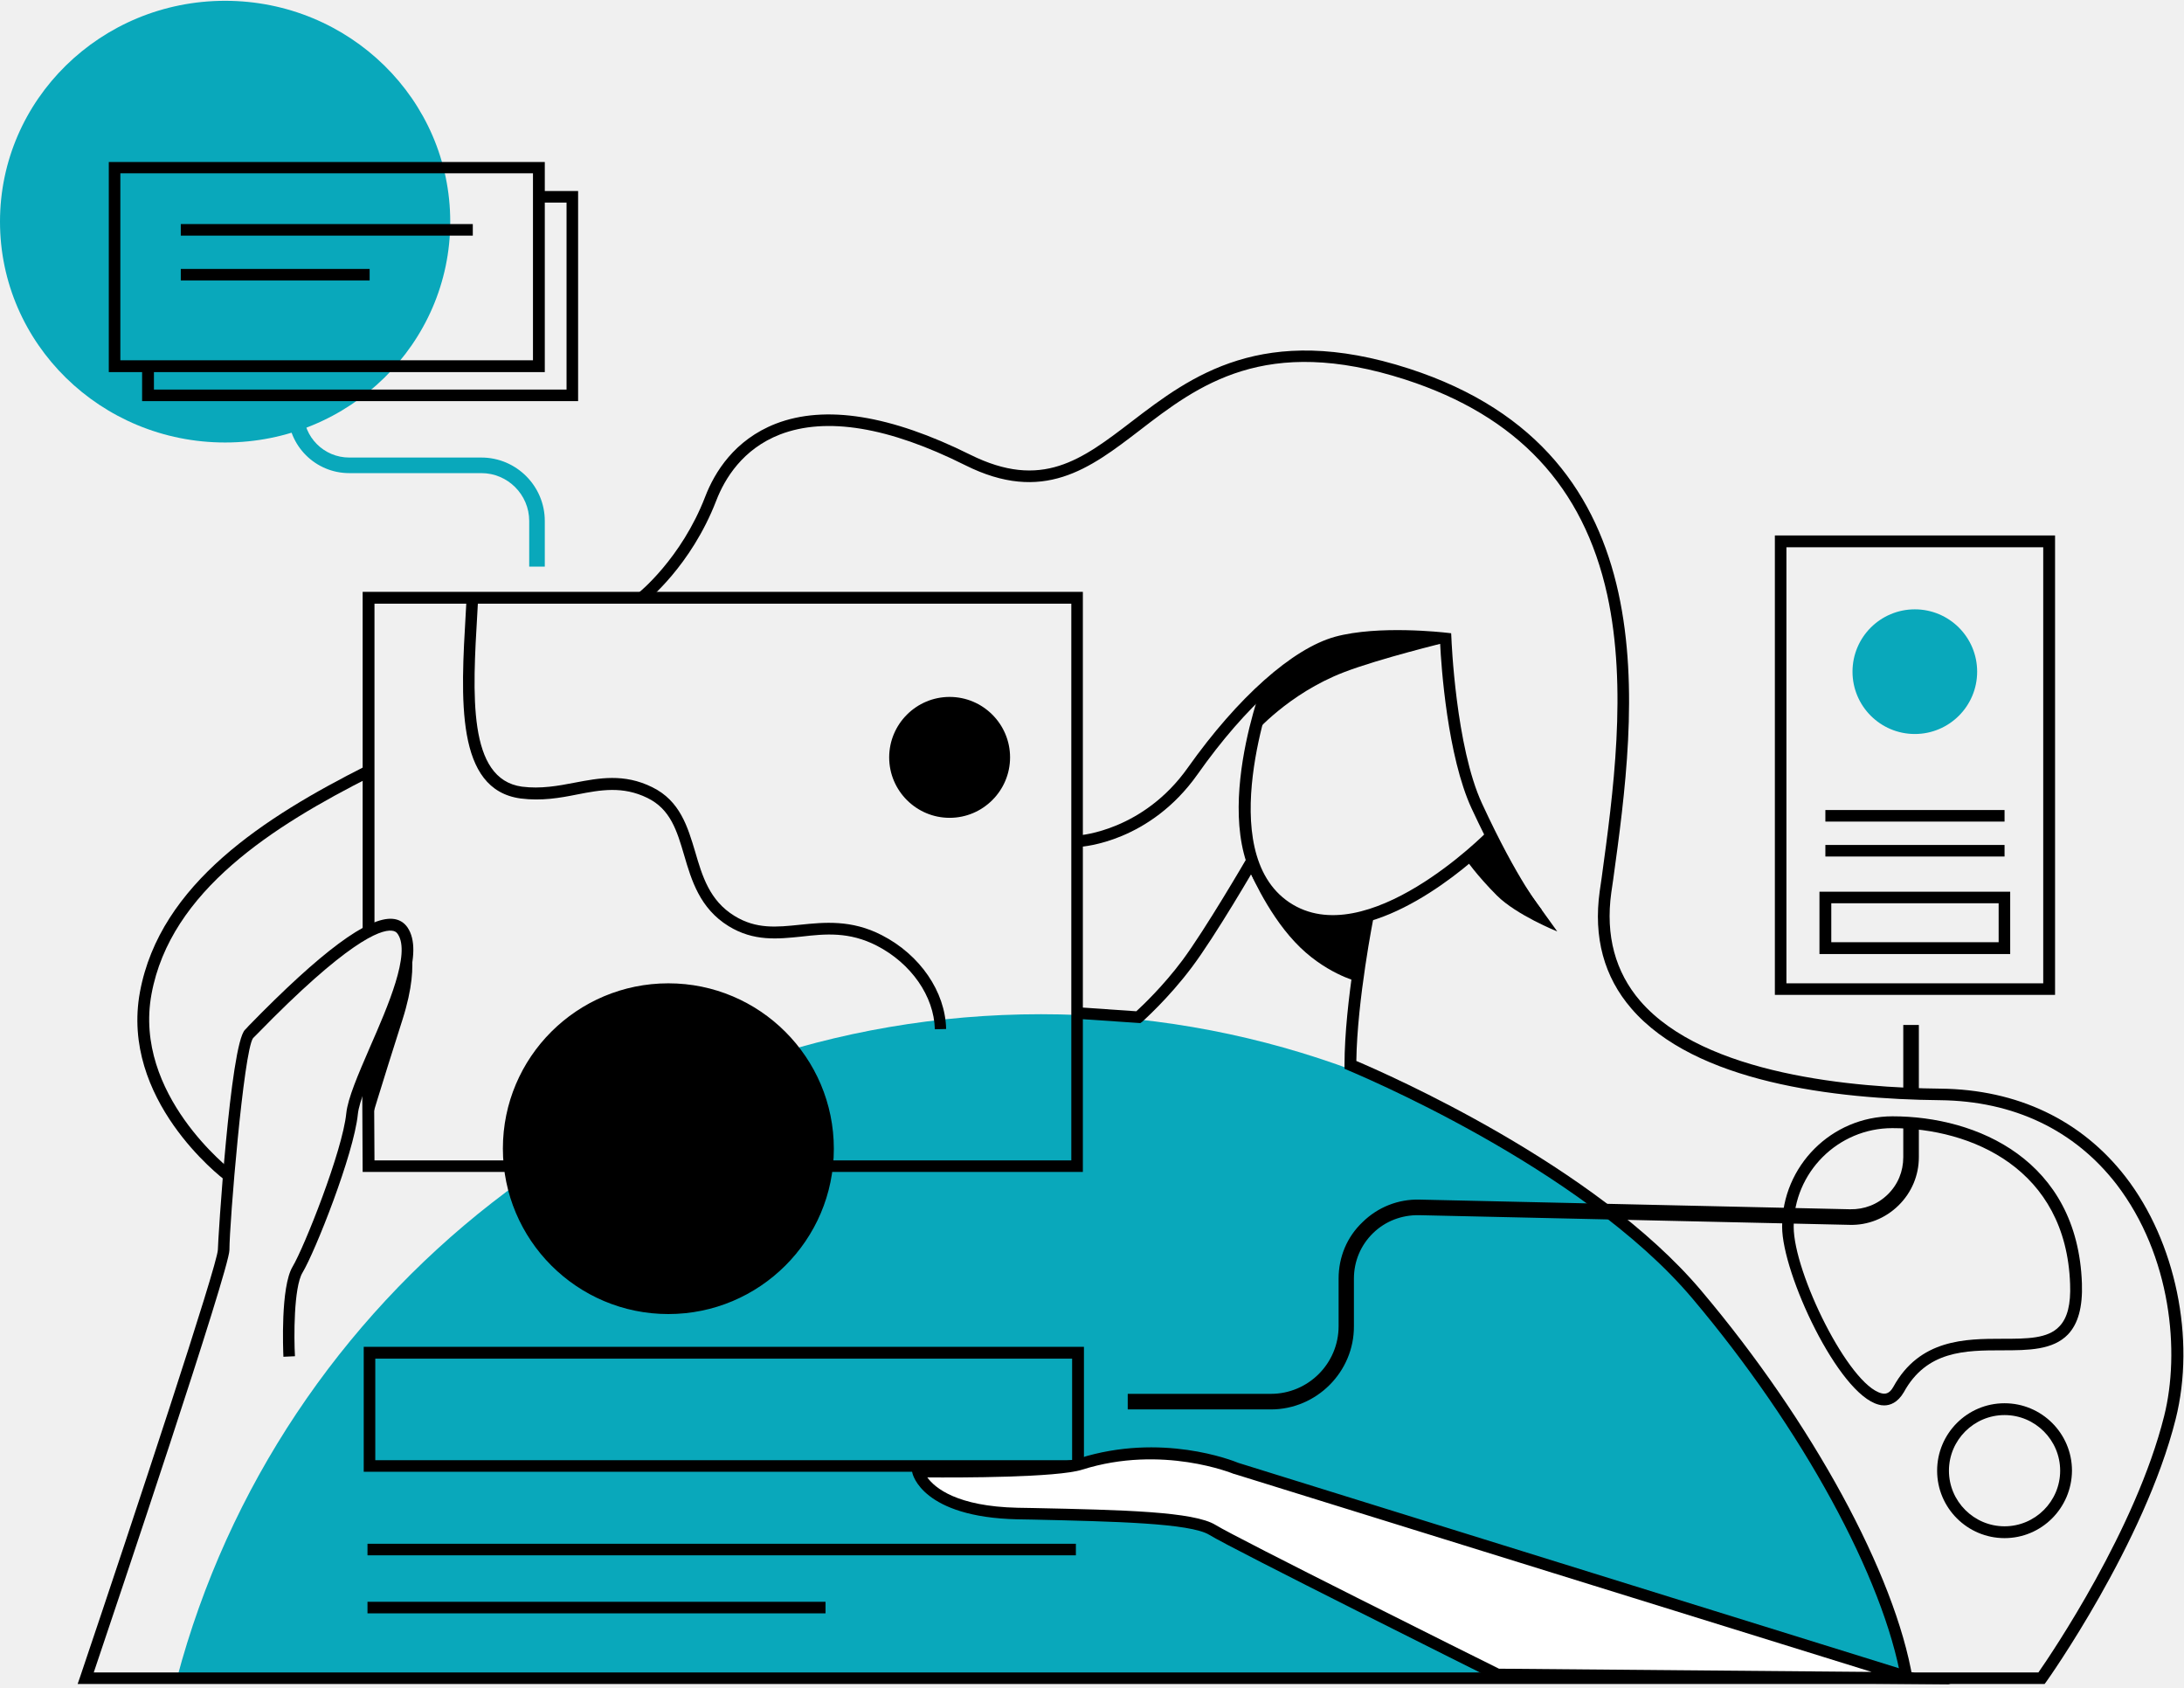
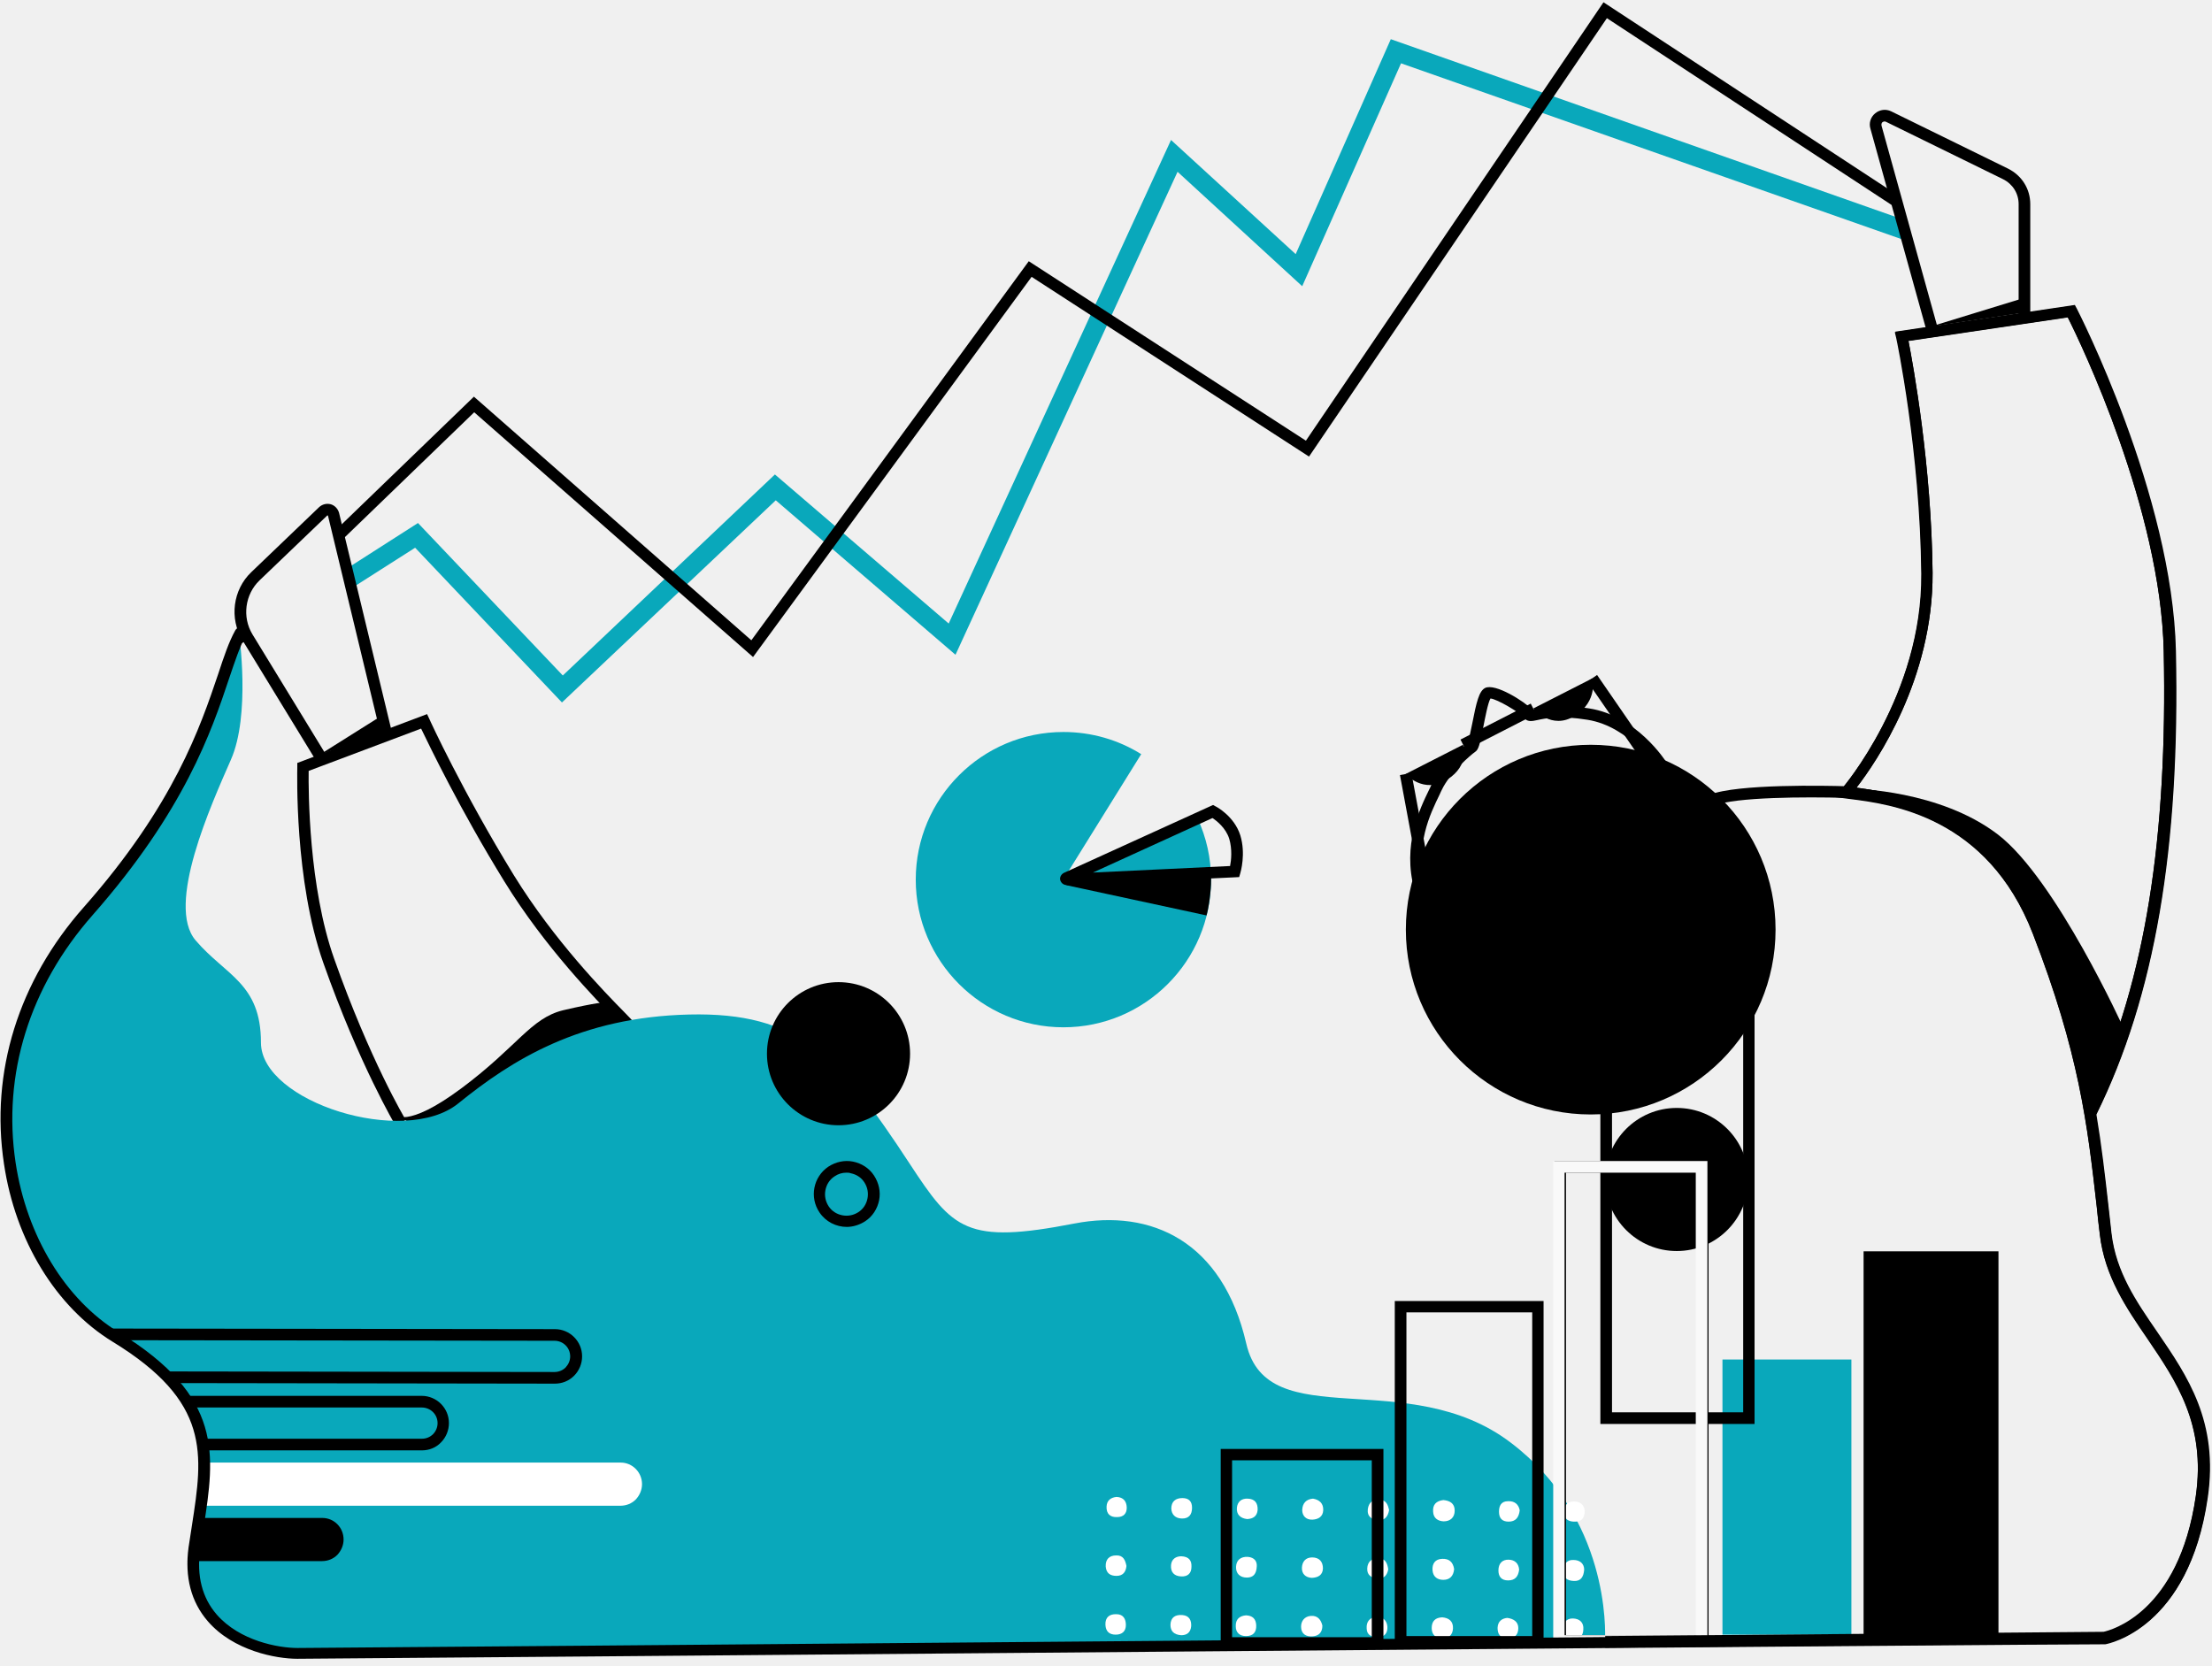
- <svg xmlns="http://www.w3.org/2000/svg" width="813px" height="628px" viewBox="0 0 813 628" version="1.1">
-   <g id="Illustrations" stroke="none" stroke-width="1" fill="none" fill-rule="evenodd">
-     <g id="ux" transform="translate(-2461, -145)" fill-rule="nonzero">
-       <g id="feature-dataviz" transform="translate(2461, 145.3)">
-         <g id="colors" fill="#09A8BB">
-           <path d="M202.8,210.6 L197,210.6 L197,193.6 C197,183.8 189,175.8 179.2,175.8 L130,175.8 C117.4,175.8 107.2,165.6 107.2,153 L107.2,146.8 L113,146.8 L113,153 C113,162.4 120.6,170 130,170 L179.2,170 C192.2,170 202.8,180.6 202.8,193.6 L202.8,210.6 Z" id="Path" />
-           <path d="M709.1,624.3 C671.3,482.1 541.6,377.2 387.5,377.2 C233.4,377.2 103.7,482.1 65.9,624.3 L709.1,624.3 Z" id="Path" />
-           <ellipse id="Oval" cx="83.8" cy="82.2" rx="83.8" ry="82.2" />
-           <circle id="Oval" cx="712.8" cy="249.7" r="23.2" />
+ <svg xmlns="http://www.w3.org/2000/svg" width="332px" height="250px" viewBox="0 0 332 250" version="1.1">
+   <g id="Wireframes" stroke="none" stroke-width="1" fill="none" fill-rule="evenodd">
+     <g id="home" transform="translate(-960, -592)" fill-rule="nonzero">
+       <g id="feature-dataviz" transform="translate(960, 592)">
+         <path d="M212.284,133.525 C210.451,126.833 213.094,121.421 214.5,118.523 C214.628,118.267 214.756,118.011 214.841,117.798 C216.205,114.9 219.487,112.173 220.296,111.533 C220.467,111.107 220.722,109.743 220.936,108.763 C221.617,105.268 222.001,103.734 222.896,103.265 C224.43,102.498 228.82,105.311 229.971,106.504 C230.099,106.462 230.269,106.462 230.397,106.419 C231.675,106.163 234.02,105.652 238.537,106.334 C245.654,107.442 249.959,114.176 250.129,114.431 L248.68,115.369 C248.638,115.326 244.632,109.061 238.281,108.039 C234.062,107.357 231.931,107.825 230.738,108.081 C229.971,108.252 229.161,108.422 228.692,107.655 C228.181,107.016 224.729,104.927 223.706,104.842 C223.322,105.481 222.896,107.783 222.64,109.061 C222.086,111.832 221.916,112.513 221.404,112.854 C220.722,113.323 217.611,116.008 216.418,118.523 C216.29,118.736 216.205,118.992 216.077,119.247 C214.671,122.145 212.284,126.961 213.989,133.013 L212.284,133.525 Z" id="Shape" fill="#000000" />
+         <polygon id="Rectangle" fill="#000000" transform="translate(212.4266, 123.9503) rotate(-10.53905) translate(-212.4266, -123.9503) " points="211.553 116.045 213.3 116.045 213.3 131.856 211.553 131.856" />
+         <polygon id="Rectangle" fill="#000000" transform="translate(243.749, 108.7218) rotate(-34.56253) translate(-243.749, -108.7218) " points="242.875 100.326 244.623 100.326 244.623 117.118 242.875 117.118" />
+         <polygon id="Rectangle" fill="#000000" transform="translate(224.8743, 109.0846) rotate(-27.11595) translate(-224.8743, -109.0846) " points="218.95 108.211 230.798 108.211 230.798 109.958 218.95 109.958" />
+         <path d="M217.185,117.031 C213.648,119.247 210.963,116.179 210.963,116.179 L219.572,111.789 C219.572,111.746 220.722,114.815 217.185,117.031 Z" id="Path" fill="#000000" />
+         <path d="M236.364,107.442 C232.826,109.658 230.141,106.334 230.141,106.334 L239.006,101.816 C239.006,101.816 239.901,105.226 236.364,107.442 Z" id="Path" fill="#000000" />
+         <path d="M59.197,167.279 C59.197,167.279 60.902,169.58 69.298,163.315 C77.694,157.05 79.654,152.831 84.513,151.637 C89.414,150.487 91.034,150.402 91.034,150.402 L94.997,154.663 L62.735,169.154 L59.197,167.279 Z" id="Path" fill="#000000" />
+         <path d="M59.411,169.026 C59.368,168.941 53.913,159.778 48.543,144.563 C44.153,132.161 44.622,115.838 44.622,115.113 L44.622,114.517 L64.099,107.186 L64.44,107.911 C64.482,108.039 69.426,118.821 77.14,131.394 C83.192,141.196 90.821,148.995 93.719,151.936 C95.253,153.513 95.381,153.598 95.125,154.195 L94.912,154.706 L94.315,154.706 L94.315,153.854 L93.548,153.47 C93.378,153.811 93.463,154.152 93.591,154.28 C93.506,154.152 92.994,153.641 92.483,153.129 C89.585,150.146 81.828,142.261 75.691,132.289 C69.042,121.506 64.482,112.002 63.204,109.36 L46.327,115.71 C46.284,118.736 46.327,133.141 50.162,143.923 C55.49,159.011 60.817,168.003 60.902,168.088 L59.411,169.026 Z" id="Path" fill="#000000" />
+         <g id="Group" transform="translate(0.852375, 5.039795)">
+           <g id="color" transform="translate(0.053248, 0.127856)" fill="#09A8BB">
+             <path d="M239.976,241.297 C160.96,241.978 47.296,242.959 43.716,242.959 C38.218,242.959 26.541,239.634 28.246,227.232 C29.95,214.873 33.232,205.753 16.398,195.439 C-0.437,185.125 -8.193,154.738 12.264,131.511 C30.419,110.926 31.57,96.691 34.979,90 C34.979,90 36.727,102.146 33.743,108.88 C30.803,115.614 23.941,130.701 28.459,135.986 C32.976,141.27 38.261,142.421 38.261,151.328 C38.261,160.236 59.783,167.012 67.881,160.449 C75.979,153.885 86.164,147.493 102.53,147.109 C118.896,146.726 124.99,153.246 135.645,169.527 C142.123,179.414 144.126,181.63 160.364,178.477 C171.871,176.26 182.611,181.119 186.148,196.504 C189.344,210.441 210.441,199.573 225.911,211.421 C240.572,222.587 240.103,239.464 239.976,241.297 Z" id="SVGID_1_" />
+             <path d="M158.702,126.823 L170.379,108.028 C166.97,105.897 162.963,104.703 158.702,104.703 C146.47,104.703 136.54,114.634 136.54,126.865 C136.54,139.097 146.47,149.027 158.702,149.027 C170.933,149.027 180.863,139.097 180.863,126.865 C180.863,123.584 180.139,120.515 178.86,117.702 L158.702,126.823 Z" id="Path" />
+             <rect id="Rectangle" x="257.62" y="198.891" width="19.349" height="41.298" />
+             <polygon id="Path" points="83.437 100.271 61.403 77.044 52.24 82.883 50.706 80.453 61.829 73.336 83.565 96.222 115.401 66.048 141.484 88.423 174.854 15.843 193.564 32.976 207.841 0.714 285.45 28.032 284.469 30.717 209.375 4.336 194.544 37.792 175.834 20.617 142.506 93.111 115.529 69.927" />
+           </g>
+           <path d="M95.509,217.728 C95.509,218.623 95.125,219.433 94.571,220.03 C93.974,220.626 93.165,220.967 92.27,220.967 L29.023,220.967 C28.853,218.879 30.004,216.706 29.194,214.489 L92.312,214.489 C94.06,214.489 95.509,215.938 95.509,217.728 Z" id="Path" fill="#FFFFFF" />
+           <path d="M82.425,202.641 L24.761,202.556 L24.335,200.809 L82.382,200.894 C83.021,200.894 83.618,200.638 84.044,200.212 C84.47,199.743 84.726,199.189 84.726,198.55 C84.726,197.229 83.661,196.206 82.382,196.206 L15.897,196.121 L15.897,194.373 L82.425,194.459 C84.683,194.459 86.516,196.291 86.516,198.55 C86.516,199.615 86.09,200.681 85.323,201.448 C84.513,202.258 83.49,202.641 82.425,202.641 Z" id="Path" fill="#000000" />
+           <path d="M62.479,212.657 L29.918,212.657 L29.918,210.909 L62.479,210.909 C63.118,210.909 63.715,210.654 64.141,210.227 C64.567,209.801 64.823,209.205 64.823,208.565 C64.823,207.244 63.758,206.221 62.436,206.221 L27.319,206.221 L27.319,204.474 L62.436,204.474 C64.695,204.474 66.528,206.307 66.528,208.565 C66.528,209.631 66.102,210.696 65.335,211.463 C64.61,212.231 63.587,212.657 62.479,212.657 Z" id="Path" fill="#000000" />
+           <path d="M50.716,226.039 C50.716,226.934 50.333,227.744 49.779,228.34 C49.182,228.937 48.372,229.278 47.477,229.278 L27.276,229.278 C27.83,227.19 28.171,225.016 28.214,222.8 L47.52,222.8 C49.31,222.8 50.716,224.249 50.716,226.039 Z" id="Path" fill="#000000" />
+           <g transform="translate(164.9345, 219.561)" fill="#FFFFFF" id="Path">
+             <path d="M50.844,0.554 C51.782,0.639 52.549,1.023 52.549,2.131 C52.549,3.154 51.91,3.75 50.887,3.75 C50.034,3.708 49.353,3.282 49.31,2.301 C49.225,1.236 49.779,0.682 50.844,0.554 Z" />
+             <path d="M52.464,10.91 C52.378,11.891 51.867,12.53 50.844,12.53 C49.992,12.53 49.31,12.104 49.225,11.123 C49.139,10.101 49.608,9.419 50.674,9.376 C51.697,9.334 52.293,9.845 52.464,10.91 Z" />
+             <path d="M50.674,18.156 C51.697,18.241 52.336,18.752 52.293,19.818 C52.251,20.841 51.569,21.395 50.588,21.309 C49.736,21.267 49.097,20.798 49.097,19.775 C49.097,18.71 49.651,18.198 50.674,18.156 Z" />
+             <path d="M71.983,10.996 C71.898,12.146 71.429,12.743 70.449,12.7 C69.426,12.658 68.744,12.232 68.829,11.081 C68.915,10.228 69.341,9.504 70.364,9.547 C71.386,9.547 71.983,10.143 71.983,10.996 Z" />
+             <path d="M11.678,0.256 C12.658,0.256 13.127,0.767 13.127,1.705 C13.127,2.728 12.658,3.367 11.55,3.324 C10.612,3.282 10.058,2.728 10.015,1.833 C10.015,0.767 10.655,0.256 11.678,0.256 Z" />
+             <path d="M11.507,8.993 C12.658,9.035 13.084,9.632 13.041,10.569 C13.041,11.55 12.487,12.061 11.507,12.018 C10.442,11.976 9.888,11.379 9.973,10.314 C10.058,9.376 10.74,8.993 11.507,8.993 Z" />
+             <path d="M22.844,10.484 C22.801,11.678 22.29,12.189 21.352,12.189 C20.329,12.189 19.69,11.592 19.732,10.569 C19.775,9.547 20.457,9.035 21.48,9.078 C22.545,9.163 22.886,9.802 22.844,10.484 Z" />
+             <path d="M62.223,10.996 C62.096,12.018 61.627,12.615 60.561,12.615 C59.581,12.615 59.112,12.061 59.112,11.123 C59.112,10.101 59.666,9.461 60.689,9.504 C61.541,9.547 62.138,10.015 62.223,10.996 Z" />
+             <path d="M32.689,19.392 C32.689,20.457 32.135,20.926 31.24,21.011 C30.217,21.096 29.492,20.627 29.492,19.562 C29.492,18.71 30.004,18.028 30.941,17.942 C31.964,17.857 32.475,18.497 32.689,19.392 Z" />
+             <path d="M21.395,3.409 C20.329,3.282 19.775,2.685 19.86,1.705 C19.946,0.81 20.542,0.298 21.48,0.341 C22.545,0.384 23.014,0.98 22.972,2.046 C22.886,2.983 22.29,3.367 21.395,3.409 Z" />
+             <path d="M11.507,20.841 C10.356,20.755 9.888,20.201 9.888,19.264 C9.93,18.156 10.612,17.729 11.678,17.815 C12.7,17.9 13.041,18.582 12.999,19.477 C12.913,20.5 12.274,20.841 11.507,20.841 Z" />
+             <path d="M62.309,2.088 C62.181,3.196 61.669,3.793 60.646,3.793 C59.666,3.793 59.197,3.282 59.197,2.301 C59.197,1.406 59.538,0.725 60.561,0.725 C61.541,0.682 62.138,1.193 62.309,2.088 Z" />
+             <path d="M21.224,17.857 C22.204,17.9 22.716,18.369 22.758,19.349 C22.801,20.414 22.29,20.968 21.224,20.968 C20.287,20.968 19.69,20.457 19.69,19.519 C19.647,18.454 20.244,17.942 21.224,17.857 Z" />
+             <path d="M42.704,2.046 C42.534,3.069 42.022,3.623 41.084,3.58 C40.104,3.495 39.38,3.026 39.508,1.918 C39.635,0.938 40.275,0.384 41.298,0.469 C42.32,0.597 42.534,1.321 42.704,2.046 Z" />
+             <path d="M31.282,0.341 C32.262,0.511 32.859,1.065 32.816,2.088 C32.774,3.069 32.049,3.452 31.197,3.495 C30.259,3.537 29.663,2.941 29.663,2.046 C29.705,1.023 30.259,0.426 31.282,0.341 Z" />
+             <path d="M70.321,21.437 C69.426,21.395 68.744,21.011 68.787,20.031 C68.787,19.051 69.255,18.283 70.321,18.326 C71.301,18.369 71.94,18.923 71.855,19.988 C71.813,20.968 71.301,21.437 70.321,21.437 Z" />
+             <path d="M31.112,12.232 C30.174,12.189 29.577,11.635 29.62,10.697 C29.663,9.802 30.174,9.163 31.154,9.163 C32.22,9.163 32.774,9.802 32.774,10.825 C32.731,11.848 32.007,12.189 31.112,12.232 Z" />
+             <path d="M1.79,0.085 C2.855,0.128 3.282,0.767 3.324,1.62 C3.367,2.557 2.855,3.111 1.875,3.111 C0.81,3.154 0.256,2.6 0.298,1.534 C0.341,0.597 0.938,0.17 1.79,0.085 Z" />
+             <path d="M42.576,10.953 C42.406,11.848 41.937,12.402 40.957,12.317 C40.062,12.232 39.38,11.848 39.422,10.825 C39.465,9.802 40.104,9.248 41.17,9.291 C42.15,9.334 42.448,10.058 42.576,10.953 Z" />
+             <path d="M60.433,18.241 C61.414,18.369 62.096,18.837 62.096,19.775 C62.096,20.798 61.499,21.395 60.391,21.309 C59.368,21.267 58.984,20.67 58.984,19.732 C59.027,18.752 59.624,18.326 60.433,18.241 Z" />
+             <path d="M40.744,18.07 C41.852,18.07 42.363,18.667 42.448,19.562 C42.491,20.5 42.065,21.096 41.042,21.139 C40.147,21.139 39.38,20.883 39.337,19.86 C39.252,18.752 39.849,18.198 40.744,18.07 Z" />
+             <path d="M72.068,2.131 C72.068,3.154 71.685,3.75 70.704,3.793 C69.724,3.836 68.957,3.495 68.957,2.387 C68.957,1.492 69.341,0.81 70.321,0.767 C71.301,0.725 71.94,1.193 72.068,2.131 Z" />
+             <path d="M3.282,10.442 C3.196,11.337 2.77,11.933 1.79,11.933 C0.852,11.933 0.256,11.55 0.17,10.527 C0.128,9.419 0.725,8.865 1.747,8.865 C2.813,8.822 3.111,9.589 3.282,10.442 Z" />
+             <path d="M1.662,20.755 C0.682,20.755 0.17,20.244 0.128,19.264 C0.085,18.156 0.725,17.644 1.79,17.687 C2.813,17.687 3.196,18.411 3.196,19.306 C3.196,20.244 2.642,20.755 1.662,20.755 Z" />
+           </g>
        </g>
-         <path d="M348,382.8 C347.7,370.5 339.2,358.3 326.4,351.7 C316.1,346.4 307.1,347.3 298.4,348.3 C289.6,349.2 280.6,350.2 271.2,344.4 C260.5,337.8 257.4,327.3 254.7,318.1 C252,308.9 249.6,300.9 241,296.7 C231.8,292.2 223.6,293.7 214.9,295.4 C208.4,296.7 201.6,297.9 193.8,296.9 C169.5,293.6 171.5,260 173.4,227.5 L173.7,222.1 L178,222.3 L177.7,227.7 C175.9,258.2 174,289.7 194.3,292.5 C201.3,293.4 207.8,292.2 214,291 C223,289.3 232.3,287.5 242.8,292.7 C253.2,297.8 256,307.5 258.8,316.8 C261.4,325.7 264.1,334.9 273.4,340.6 C281.5,345.6 289.1,344.8 297.8,343.9 C306.7,343 316.9,341.9 328.3,347.8 C342.5,355.1 351.9,368.8 352.2,382.7 L348,382.8 Z" id="Path" fill="#000000" />
-         <polygon id="Path" fill="#000000" points="403.1 435.9 135 435.9 134.8 396.5 139.2 396.5 139.4 431.6 398.8 431.6 398.8 224.4 139.4 224.4 139.4 345.5 135 345.5 135 220 403.1 220" />
-         <path d="M403.5,547.5 L135.4,547.5 L135.4,501 L403.5,501 L403.5,547.5 Z M139.7,543.2 L399.1,543.2 L399.1,505.4 L139.7,505.4 L139.7,543.2 Z" id="Shape" fill="#000000" />
-         <g id="Group" transform="translate(186.8, 365.7)" fill="#000000">
-           <circle id="Oval" cx="62" cy="61.5" r="59.4" />
-           <path d="M62,123.1 C28,123.1 0.4,95.5 0.4,61.5 C0.4,27.5 28,0 62,0 C96,0 123.6,27.6 123.6,61.6 C123.6,95.6 95.9,123.1 62,123.1 Z M62,4.3 C30.4,4.3 4.8,30 4.8,61.5 C4.8,93 30.5,118.7 62,118.7 C93.5,118.7 119.2,93 119.2,61.5 C119.2,30 93.5,4.3 62,4.3 Z" id="Shape" />
+         <path d="M160.076,132.843 C159.65,132.843 159.266,132.544 159.138,132.118 C159.011,131.692 159.266,131.223 159.692,131.01 L182.067,120.824 L182.451,121.037 C182.579,121.08 185.264,122.529 186.159,125.384 C187.011,128.155 186.201,130.925 186.159,131.053 L185.988,131.649 L160.119,132.885 C160.119,132.843 160.119,132.843 160.076,132.843 Z M181.982,122.785 L164.04,130.967 L184.624,129.987 C184.795,129.135 184.965,127.473 184.497,125.896 C183.985,124.276 182.621,123.211 181.982,122.785 Z" id="Shape" fill="#000000" />
+         <path d="M159.948,132.843 L181.087,137.403 C181.087,137.403 181.428,136.295 181.641,134.206 C181.897,131.948 181.726,130.967 181.726,130.967 L159.948,132.843 Z" id="Path" fill="#000000" />
+         <rect id="Rectangle" fill="#000000" x="279.707" y="187.821" width="20.244" height="57.535" />
+         <path d="M256.437,247.146 L233.295,247.146 L233.295,174.268 L256.437,174.268 L256.437,247.146 Z M235.042,245.441 L254.732,245.441 L254.732,176.015 L235.042,176.015 L235.042,245.441 Z" id="Shape" fill="#000000" />
+         <path d="M231.675,247.274 L209.343,247.274 L209.343,195.279 L231.675,195.279 L231.675,247.274 Z M211.091,245.569 L229.971,245.569 L229.971,196.984 L211.091,196.984 L211.091,245.569 Z" id="Shape" fill="#000000" />
+         <path d="M207.639,247.487 L183.218,247.487 L183.218,217.483 L207.639,217.483 L207.639,247.487 Z M184.923,245.74 L205.891,245.74 L205.891,219.188 L184.923,219.188 L184.923,245.74 Z" id="Shape" fill="#000000" />
+         <circle id="Oval" fill="#000000" cx="125.853" cy="158.158" r="10.74" />
+         <g id="Group" transform="translate(233.1245, 140.6418)">
+           <circle id="SVGID_3_" fill="#000000" cx="18.539" cy="36.396" r="10.74" />
+           <path d="M30.217,73.091 L7.075,73.091 L7.075,0.213 L30.217,0.213 L30.217,73.091 Z M8.822,71.344 L28.512,71.344 L28.512,1.918 L8.822,1.918 L8.822,71.344 Z" id="Shape" fill="#000000" />
+           <path d="M23.142,106.504 L0,106.504 L0,33.626 L23.142,33.626 L23.142,106.504 Z M1.705,104.799 L21.395,104.799 L21.395,35.374 L1.705,35.374 L1.705,104.799 Z" id="Shape" fill="#F9F9F9" />
        </g>
-         <g id="Group" transform="translate(330.8, 258.7)" fill="#000000">
-           <circle id="Oval" cx="22.7" cy="22.9" r="20.3" />
-           <path d="M22.7,45.4 C10.3,45.4 0.2,35.3 0.2,22.9 C0.2,10.5 10.3,0.4 22.7,0.4 C35.1,0.4 45.2,10.5 45.2,22.9 C45.2,35.3 35.1,45.4 22.7,45.4 Z M22.7,4.8 C12.7,4.8 4.6,12.9 4.6,22.9 C4.6,32.9 12.7,41 22.7,41 C32.7,41 40.8,32.9 40.8,22.9 C40.8,12.9 32.7,4.8 22.7,4.8 Z" id="Shape" />
-         </g>
-         <path d="M202.8,138.2 L40.5,138.2 L40.5,60 L202.8,60 L202.8,138.2 Z M44.8,133.8 L198.4,133.8 L198.4,64.2 L44.8,64.2 L44.8,133.8 Z" id="Shape" fill="#000000" />
-         <polygon id="Path" fill="#000000" points="215.2 149 52.9 149 52.9 137 57.3 137 57.3 144.7 210.9 144.7 210.9 75.1 201.9 75.1 201.9 70.8 215.2 70.8" />
-         <rect id="Rectangle" fill="#000000" x="67.3" y="83.1" width="108.7" height="4.3" />
-         <rect id="Rectangle" fill="#000000" x="67.3" y="99.8" width="70.3" height="4.3" />
-         <rect id="Rectangle" fill="#000000" x="136.8" y="574.3" width="263.7" height="4.3" />
-         <rect id="Rectangle" fill="#000000" x="136.8" y="595.9" width="170.5" height="4.3" />
-         <path d="M83.8,439 C82.2,437.8 44.7,408.9 52.1,368.9 C59.6,328.5 98.8,303.7 136.2,284.8 L138.2,288.7 C101.8,307.1 63.5,331.2 56.4,369.7 C49.5,407.1 86,435.2 86.4,435.5 L83.8,439 Z" id="Path" fill="#000000" />
-         <path d="M570.7,341.1 C570.3,340.7 561.6,330.2 547.8,300.6 C538.8,281.1 536.5,247.7 536.1,239.3 C530.2,238.7 511.1,237.4 498.2,240.9 C483.3,245 463.7,262.5 445.8,287.9 C428,313.1 403.2,314.8 402.1,314.9 L401.8,310.6 C402,310.6 425.6,308.9 442.2,285.4 C460.7,259.3 481.1,241.1 497,236.7 C513.2,232.3 537.4,235.1 538.4,235.2 L540.2,235.4 L540.3,237.3 C540.3,237.7 541.9,277.7 551.7,298.8 C565.1,327.8 573.8,338.2 573.9,338.3 L570.7,341.1 Z" id="Path" fill="#000000" />
-         <path d="M496.2,344.7 C489.8,344.7 483.4,343.1 477.6,339.2 C446.1,318.2 469.2,256.2 470.2,253.6 L474.3,255.1 C474.1,255.7 451.4,316.5 480,335.6 C508.6,354.7 553.2,309.7 553.6,309.2 L556.7,312.2 C555.2,313.9 524.6,344.7 496.2,344.7 Z" id="Path" fill="#000000" />
-         <path d="M707.8,625.4 C701.3,587.2 670.8,531.3 630,483 C588.2,433.5 502.7,398.5 501.9,398.1 L500.5,397.5 L500.5,396 C500.5,372.9 507,340.2 507.1,339.9 L511.4,340.8 C511.3,341.1 505.2,372 504.9,394.6 C516.2,399.4 593.8,433.3 633.3,480.1 C674.6,529 705.5,585.7 712,624.6 L707.8,625.4 Z" id="Path" fill="#000000" />
-         <path d="M424.5,380.5 L400.8,378.9 L401.1,374.6 L423,376.1 C425.3,374 433,366.7 440.1,357.2 C448.6,345.8 464.1,319.2 464.2,319 L468,321.2 C467.4,322.3 452.3,348.3 443.6,359.8 C434.9,371.4 425.6,379.6 425.2,380 L424.5,380.5 Z" id="Path" fill="#000000" />
-         <path d="M765,370 L660.7,370 L660.7,199 L765,199 L765,370 L765,370 Z M665,365.7 L760.6,365.7 L760.6,203.4 L665,203.4 L665,365.7 Z" id="Shape" fill="#000000" />
-         <path d="M748.3,354.8 L677.3,354.8 L677.3,331.6 L748.3,331.6 L748.3,354.8 Z M681.7,350.4 L744,350.4 L744,335.9 L681.7,335.9 L681.7,350.4 Z" id="Shape" fill="#000000" />
-         <rect id="Rectangle" fill="#000000" x="679.5" y="314.2" width="66.7" height="4.3" />
-         <rect id="Rectangle" fill="#000000" x="679.5" y="301.2" width="66.7" height="4.3" />
-         <path d="M538.3,238.8 C538.3,238.8 507,234.7 496.5,239.2 C486,243.7 471.9,255.3 471.9,255.3 L466.9,272.7 C466.9,272.7 479.5,257.9 500.3,249.9 C513.6,244.8 538.3,238.8 538.3,238.8 Z" id="Path" fill="#000000" />
-         <path d="M464.6,322.5 C464.6,322.5 471.2,338.8 482,350.3 C492.8,361.9 505.2,365 505.2,365 L508.8,342.5 L492,343.2 L477.1,336.5 L464.6,322.5 Z" id="Path" fill="#000000" />
-         <path d="M579.7,346.4 C579.7,346.4 564.5,340.3 557.2,333 C549.9,325.7 545.5,319.4 545.5,319.4 L554.5,311.4 L579.7,346.4 Z" id="Path" fill="#000000" />
-         <path d="M150.9,348.1 C150.9,348.1 157.4,355.5 149.8,379.3 C142.2,403.1 137,420.4 137,420.4 L137,396.4 L149.6,367.3 L152.4,357.4 L150.9,348.1 Z" id="Path" fill="#000000" />
-         <path d="M761.1,626.5 L28.9,626.5 L29.9,623.6 C50.4,562.9 80.9,470.6 81.1,464.9 C81.1,461.9 85.7,388.4 91.2,383 C91.5,382.7 92,382.2 92.6,381.5 C119.5,353.9 137,340.9 146.2,341.7 C148.5,341.9 150.4,343 151.7,344.9 C157.9,354.1 149.6,373 141.7,391.2 C137.6,400.6 133.7,409.5 133.2,414.5 C131.7,429.3 117.3,465.6 112.6,473.4 C109.3,478.9 109.4,497.7 109.8,504.5 L105.5,504.7 C105.4,502.1 104.4,478.8 108.9,471.2 C113.3,463.8 127.5,428.1 128.9,414.1 C129.5,408.4 133.3,399.7 137.7,389.5 C144.5,374 152.9,354.6 148.1,347.4 C147.6,346.6 146.9,346.2 145.8,346.1 C141.5,345.7 129.2,350.2 95.7,384.6 C95,385.3 94.5,385.8 94.2,386.1 C90.7,390.9 85.4,455.1 85.4,465 C85.4,472.1 43.3,597.3 34.9,622.2 L758.8,622.2 C763.7,615.2 795.1,568.8 805.6,526.8 C811.6,503 808.3,467.1 787.8,440.4 C772.2,420.3 749.6,409.5 722.2,409.2 C682.9,408.8 631,402.6 607.3,375.1 C597.1,363.3 593.1,348.6 595.5,331.4 L596.2,326.6 C600.5,295.1 605.9,255.9 598.3,221.1 C589.4,180.7 564.8,154.5 523.2,141 C470.9,124.1 446,143.1 424.1,160 C405.7,174.1 388.3,187.4 359.2,172.8 C330.8,158.6 307.6,154.8 290.4,161.4 C276.5,166.8 269.8,177.8 266.6,186.1 C257.2,210.4 240.8,223.4 240.1,224 L237.4,220.6 C237.6,220.5 253.6,207.7 262.5,184.6 C266,175.5 273.4,163.4 288.8,157.4 C307.2,150.3 331.5,154.2 361.1,168.9 C387.8,182.2 402.6,170.9 421.4,156.5 C443.1,139.9 470.1,119.3 524.5,136.9 C622.3,168.6 609.2,264 600.5,327.2 L599.8,332 C597.6,347.9 601.3,361.5 610.6,372.3 C634.5,399.9 690.8,404.6 722.3,404.9 C751,405.2 774.9,416.6 791.3,437.8 C809.9,461.9 817.4,498 809.9,527.9 C798.3,574.1 762.1,625.2 761.7,625.7 L761.1,626.5 Z" id="Path" fill="#000000" />
-         <path d="M473.1,524.3 L419.8,524.3 L419.8,518.5 L473.1,518.5 C487,518.5 498.3,507.2 498.3,493.3 L498.3,475.6 C498.3,467.6 501.4,460.1 507.2,454.6 C512.9,449 520.5,446 528.4,446.2 L688.7,449.8 C694,449.9 698.9,448 702.7,444.3 C706.5,440.6 708.5,435.7 708.5,430.4 L708.5,418.6 L714.3,418.6 L714.3,430.4 C714.3,437.2 711.6,443.6 706.7,448.4 C701.8,453.2 695.3,455.8 688.5,455.6 L528.2,452 C521.8,451.9 515.7,454.2 511.1,458.7 C506.5,463.2 504,469.2 504,475.6 L504,493.3 C504.1,510.3 490.1,524.3 473.1,524.3 Z" id="Path" fill="#000000" />
-         <rect id="Rectangle" fill="#000000" x="708.5" y="381.2" width="5.8" height="24.9" />
-         <path d="M701.4,522.8 C700.6,522.8 699.9,522.7 699.3,522.5 C684.3,518.6 663.4,473.7 663.4,456.3 C663.4,433.7 681.8,415.2 704.5,415.2 C736,415.2 773.4,431.5 775,477.4 L775,477.4 C775.3,486.2 773.6,492.4 769.8,496.4 C764.2,502.2 755.1,502.3 745.4,502.3 C731.5,502.3 717.2,502.4 708.7,517.9 C706.4,521.8 703.6,522.8 701.4,522.8 Z M704.4,419.6 C684.2,419.6 667.7,436.1 667.7,456.3 C667.7,473.4 688.2,515.2 700.4,518.3 C701.7,518.6 703.3,518.6 704.8,515.9 C714.6,498.1 731.6,498 745.4,498 C754.5,498 762.3,498 766.6,493.4 C769.6,490.3 770.9,485.2 770.6,477.6 L770.6,477.6 C769.1,434.8 734,419.6 704.4,419.6 Z" id="Shape" fill="#000000" />
-         <path d="M746.2,572.2 C732.4,572.2 721.1,561 721.1,547.1 C721.1,533.3 732.3,522 746.2,522 C760,522 771.3,533.2 771.3,547.1 C771.2,561 760,572.2 746.2,572.2 Z M746.2,526.4 C734.8,526.4 725.5,535.7 725.5,547.1 C725.5,558.5 734.8,567.8 746.2,567.8 C757.6,567.8 766.9,558.5 766.9,547.1 C766.9,535.7 757.6,526.4 746.2,526.4 Z" id="Shape" fill="#000000" />
-         <g id="Group" transform="translate(338.8, 537.7)">
-           <path d="M372.6,86.6 L121.3,8.5 C121.3,8.5 94.3,-3 63.4,6.9 C52.7,10.3 2.8,9.7 2.8,9.7 C2.8,9.7 5.9,24.6 39.9,25.4 C73.9,26.2 104.5,26.5 112.5,31.5 C120.5,36.5 218.6,85.4 218.6,85.4 L372.6,86.6 Z" id="Path" fill="#FFFFFF" />
-           <path d="M387.3,88.9 L218.1,87.5 L217.7,87.3 C213.7,85.3 119.4,38.3 111.4,33.3 C104.3,28.9 75.9,28.3 45.7,27.6 L39.9,27.5 C4.6,26.7 0.9,10.8 0.8,10.1 L0.3,7.5 L3,7.5 C3.5,7.5 52.6,8.1 62.9,4.8 C93.5,-4.9 120,5.6 122.2,6.5 L387.3,88.9 Z M219.2,83.1 L357.9,84.3 L120.6,10.6 L120.5,10.6 C120.2,10.5 93.9,-0.4 64.1,9 C54.8,12 18.2,12 6.4,11.9 C9.2,15.8 17.4,22.7 40,23.2 L45.8,23.3 C79.2,24 105.6,24.6 113.7,29.6 C121.2,34.3 211.9,79.5 219.2,83.1 Z" id="Shape" fill="#000000" />
-         </g>
+         <path d="M127.089,184.156 C125.512,184.156 123.935,183.388 122.998,181.982 C121.463,179.723 122.06,176.655 124.319,175.12 C125.427,174.396 126.748,174.098 128.027,174.353 C129.305,174.609 130.456,175.334 131.18,176.442 C131.905,177.55 132.203,178.871 131.948,180.149 C131.692,181.428 130.967,182.579 129.859,183.303 C129.007,183.857 128.027,184.156 127.089,184.156 Z M127.046,176.015 C126.407,176.015 125.811,176.186 125.256,176.569 C124.532,177.038 124.063,177.763 123.893,178.615 C123.722,179.468 123.893,180.32 124.361,181.044 C124.83,181.769 125.555,182.238 126.407,182.408 C127.26,182.579 128.112,182.408 128.836,181.939 C129.561,181.471 130.03,180.746 130.2,179.894 C130.371,179.041 130.2,178.189 129.731,177.464 L129.731,177.464 C129.263,176.74 128.538,176.271 127.686,176.101 C127.473,176.015 127.26,176.015 127.046,176.015 Z" id="Shape" fill="#000000" />
+         <path d="M289.253,49.992 L280.73,19.306 C280.474,18.454 280.772,17.559 281.454,17.005 C282.136,16.451 283.031,16.323 283.841,16.707 L301.4,25.316 C303.445,26.338 304.724,28.341 304.724,30.643 L304.724,47.69 L302.977,47.69 L302.977,30.643 C302.977,29.023 302.082,27.617 300.633,26.892 L283.074,18.283 C282.818,18.156 282.647,18.283 282.562,18.326 C282.477,18.369 282.349,18.539 282.392,18.837 L290.916,49.523 L289.253,49.992 Z" id="Path" fill="#000000" />
+         <polygon id="Path" fill="#000000" points="113.025 98.62 71.173 61.882 51.27 81.103 50.077 79.868 71.131 59.538 112.769 96.105 154.408 39.209 196.004 66.144 240.668 0.341 285.119 29.492 284.182 30.941 241.179 2.728 196.472 68.531 154.834 41.553" />
+         <path d="M47.648,114.517 L36.396,96.105 C34.393,92.824 34.947,88.519 37.718,85.877 L47.903,76.117 C48.372,75.691 49.012,75.52 49.651,75.691 C50.247,75.861 50.716,76.373 50.887,76.969 L58.899,110.212 L57.237,110.638 L49.225,77.396 L49.139,77.353 L38.954,87.113 C36.78,89.201 36.311,92.611 37.888,95.21 L49.139,113.622 L47.648,114.517 Z" id="Path" fill="#000000" />
+         <path d="M44.622,248.979 C41.425,248.979 35.033,247.785 31.197,243.353 C28.682,240.455 27.702,236.704 28.299,232.272 C28.469,231.121 28.64,230.013 28.81,228.948 C30.472,218.208 31.666,210.409 16.877,201.374 C8.396,196.174 2.301,186.201 0.597,174.694 C-1.492,160.928 2.77,147.248 12.573,136.167 C26.168,120.782 30.089,109.019 32.731,101.22 C33.626,98.492 34.351,96.361 35.288,94.656 C35.501,94.23 36.013,94.017 36.482,94.23 C36.95,94.443 37.206,95.04 37.036,95.551 L35.416,94.997 C35.288,95.338 35.459,95.679 35.8,95.85 C36.183,96.02 36.652,95.85 36.823,95.509 C35.97,97.128 35.288,99.174 34.393,101.816 C31.751,109.743 27.702,121.677 13.894,137.36 C4.432,148.1 0.341,161.269 2.344,174.524 C4.006,185.519 9.802,195.066 17.815,199.967 C33.584,209.642 32.262,218.293 30.558,229.289 C30.387,230.354 30.217,231.462 30.046,232.613 C29.492,236.534 30.345,239.816 32.518,242.33 C35.97,246.294 41.766,247.359 44.664,247.359 C50.077,247.359 309.881,245.143 315.72,245.058 C316.7,244.845 327.014,242.288 329.571,224.643 C331.105,213.861 326.63,207.34 322.326,200.99 C319.172,196.387 315.89,191.614 315.166,185.349 C314.995,183.9 314.825,182.536 314.697,181.13 C313.29,168.77 312.054,158.073 305.108,140.173 C298.289,122.572 283.798,120.696 277.618,119.929 L275.36,119.631 L276.425,118.437 C276.553,118.31 288.529,104.288 288.358,86.132 C288.188,67.721 284.651,50.929 284.608,50.759 L284.395,49.864 L311.33,45.858 L311.628,46.412 C311.756,46.668 325.991,74.37 326.502,97.81 C327.141,127.43 323.348,149.549 314.569,167.364 C315.336,171.967 315.847,176.356 316.402,181.002 C316.572,182.366 316.7,183.772 316.87,185.178 C317.552,191.017 320.578,195.407 323.732,200.052 C328.25,206.658 332.938,213.477 331.275,224.942 C328.463,244.418 316.487,246.72 315.975,246.805 L315.847,246.805 C313.12,246.72 50.077,248.979 44.622,248.979 Z M278.641,118.224 C285.503,119.162 299.738,121.719 306.642,139.449 C310.52,149.464 312.651,157.221 314.015,164.295 C321.942,147.12 325.351,125.853 324.755,97.725 C324.286,76.458 312.353,51.611 310.35,47.648 L286.441,51.185 C287.165,54.936 289.893,69.852 290.063,86.005 C290.148,101.901 281.625,114.389 278.641,118.224 Z" id="Shape" fill="#000000" />
+         <path d="M278.3,118.395 C278.3,118.395 291.129,118.565 299.865,125.256 C308.602,131.948 318.788,154.45 318.788,154.45 L315.08,164.04 L313.674,165.574 L311.117,155.473 L306.13,140.429 L302.55,133.184 L296.84,126.578 L291.001,122.657 L278.3,118.395 Z" id="Path" fill="#000000" />
+         <polygon id="Path" fill="#000000" points="47.903 113.323 57.322 107.399 57.919 109.743" />
+         <polygon id="Path" fill="#000000" points="289.85 49.012 289.935 48.969 303.829 44.707 303.829 46.923" />
+         <circle id="Oval" fill="#000000" cx="238.75" cy="139.534" r="27.745" />
+         <path d="M241.179,246.635 L240.625,246.592 C240.625,246.592 240.625,246.549 240.625,246.422 L241.179,246.464 C241.179,246.592 241.179,246.635 241.179,246.635 Z" id="Path" fill="#000000" />
+         <path d="M36.695,96.31 C36.695,96.267 36.737,96.225 36.78,96.182 L35.333,96.551 L35.246,95.372 C35.501,94.904 36.013,94.733 36.439,94.946 C36.908,95.159 37.164,95.756 36.95,96.267 L36.737,96.182 L36.695,96.31 Z" id="Path" fill="#000000" transform="translate(36.13606, 95.70333) scale(1, -1) translate(-36.13606, -95.70333) " />
+         <path d="M240.924,247.317 L240.924,245.569 C282.136,245.228 313.93,244.93 315.72,244.93 C316.7,244.717 327.014,242.16 329.571,224.516 C331.105,213.733 326.63,207.212 322.326,200.862 C319.172,196.259 315.89,191.486 315.166,185.221 C314.995,183.772 314.825,182.366 314.697,181.002 C313.29,168.642 312.054,157.988 305.108,140.088 C298.289,122.486 283.798,120.611 277.661,119.844 L275.402,119.546 L276.468,118.352 C276.596,118.224 288.572,104.203 288.444,86.047 C288.273,67.636 284.736,50.844 284.693,50.674 L284.48,49.779 L311.415,45.773 L311.713,46.327 C311.841,46.582 326.076,74.284 326.587,97.725 C327.227,127.345 323.434,149.464 314.654,167.279 C315.421,171.881 315.933,176.271 316.444,180.874 C316.615,182.238 316.742,183.644 316.913,185.093 C317.595,190.932 320.621,195.322 323.817,199.967 C328.335,206.573 333.023,213.392 331.361,224.814 C328.548,244.291 316.572,246.592 316.061,246.677 L315.933,246.677 C315.805,246.677 283.329,246.933 240.924,247.317 Z M278.641,118.224 C285.503,119.162 299.738,121.719 306.642,139.449 C310.52,149.464 312.651,157.221 314.015,164.295 C321.942,147.12 325.351,125.853 324.755,97.682 C324.286,76.415 312.353,51.569 310.35,47.605 L286.441,51.142 C287.165,54.893 289.893,69.809 290.063,85.962 C290.148,101.901 281.625,114.389 278.641,118.224 Z" id="Shape" fill="#000000" />
+         <path d="M257.247,120.909 L256.607,119.29 C260.741,117.628 274.294,117.926 276.979,118.011 L276.979,118.864 L277.789,119.162 L276.894,119.759 C271.098,119.588 260.443,119.631 257.247,120.909 Z" id="Path" fill="#000000" />
      </g>
    </g>
  </g>
</svg>
